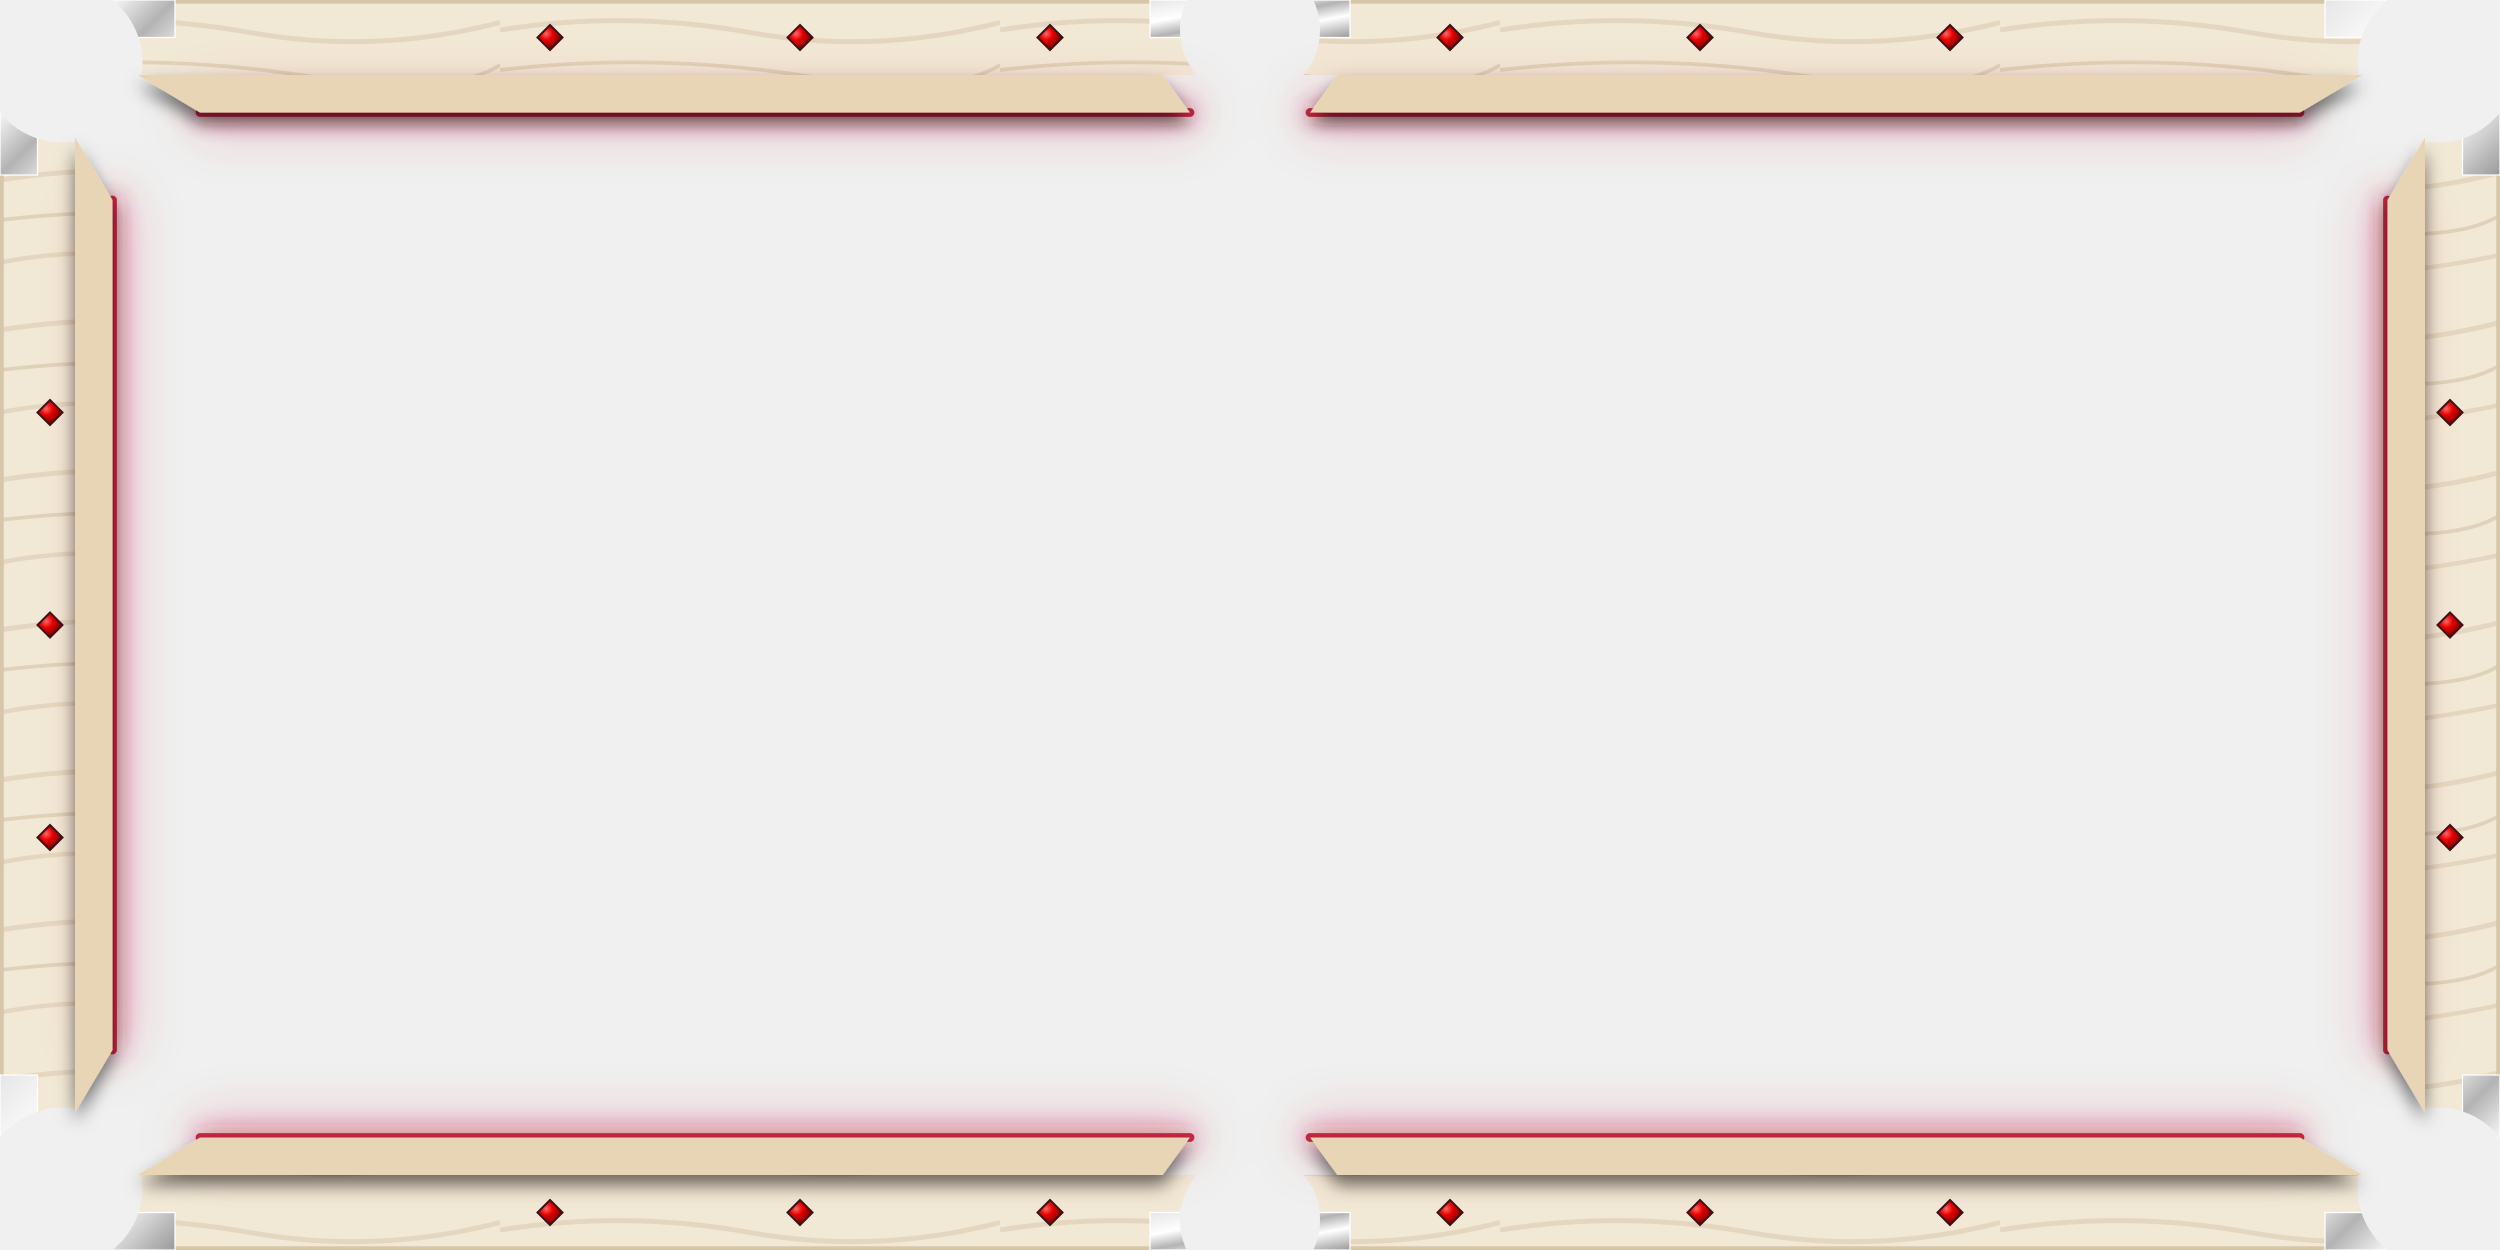
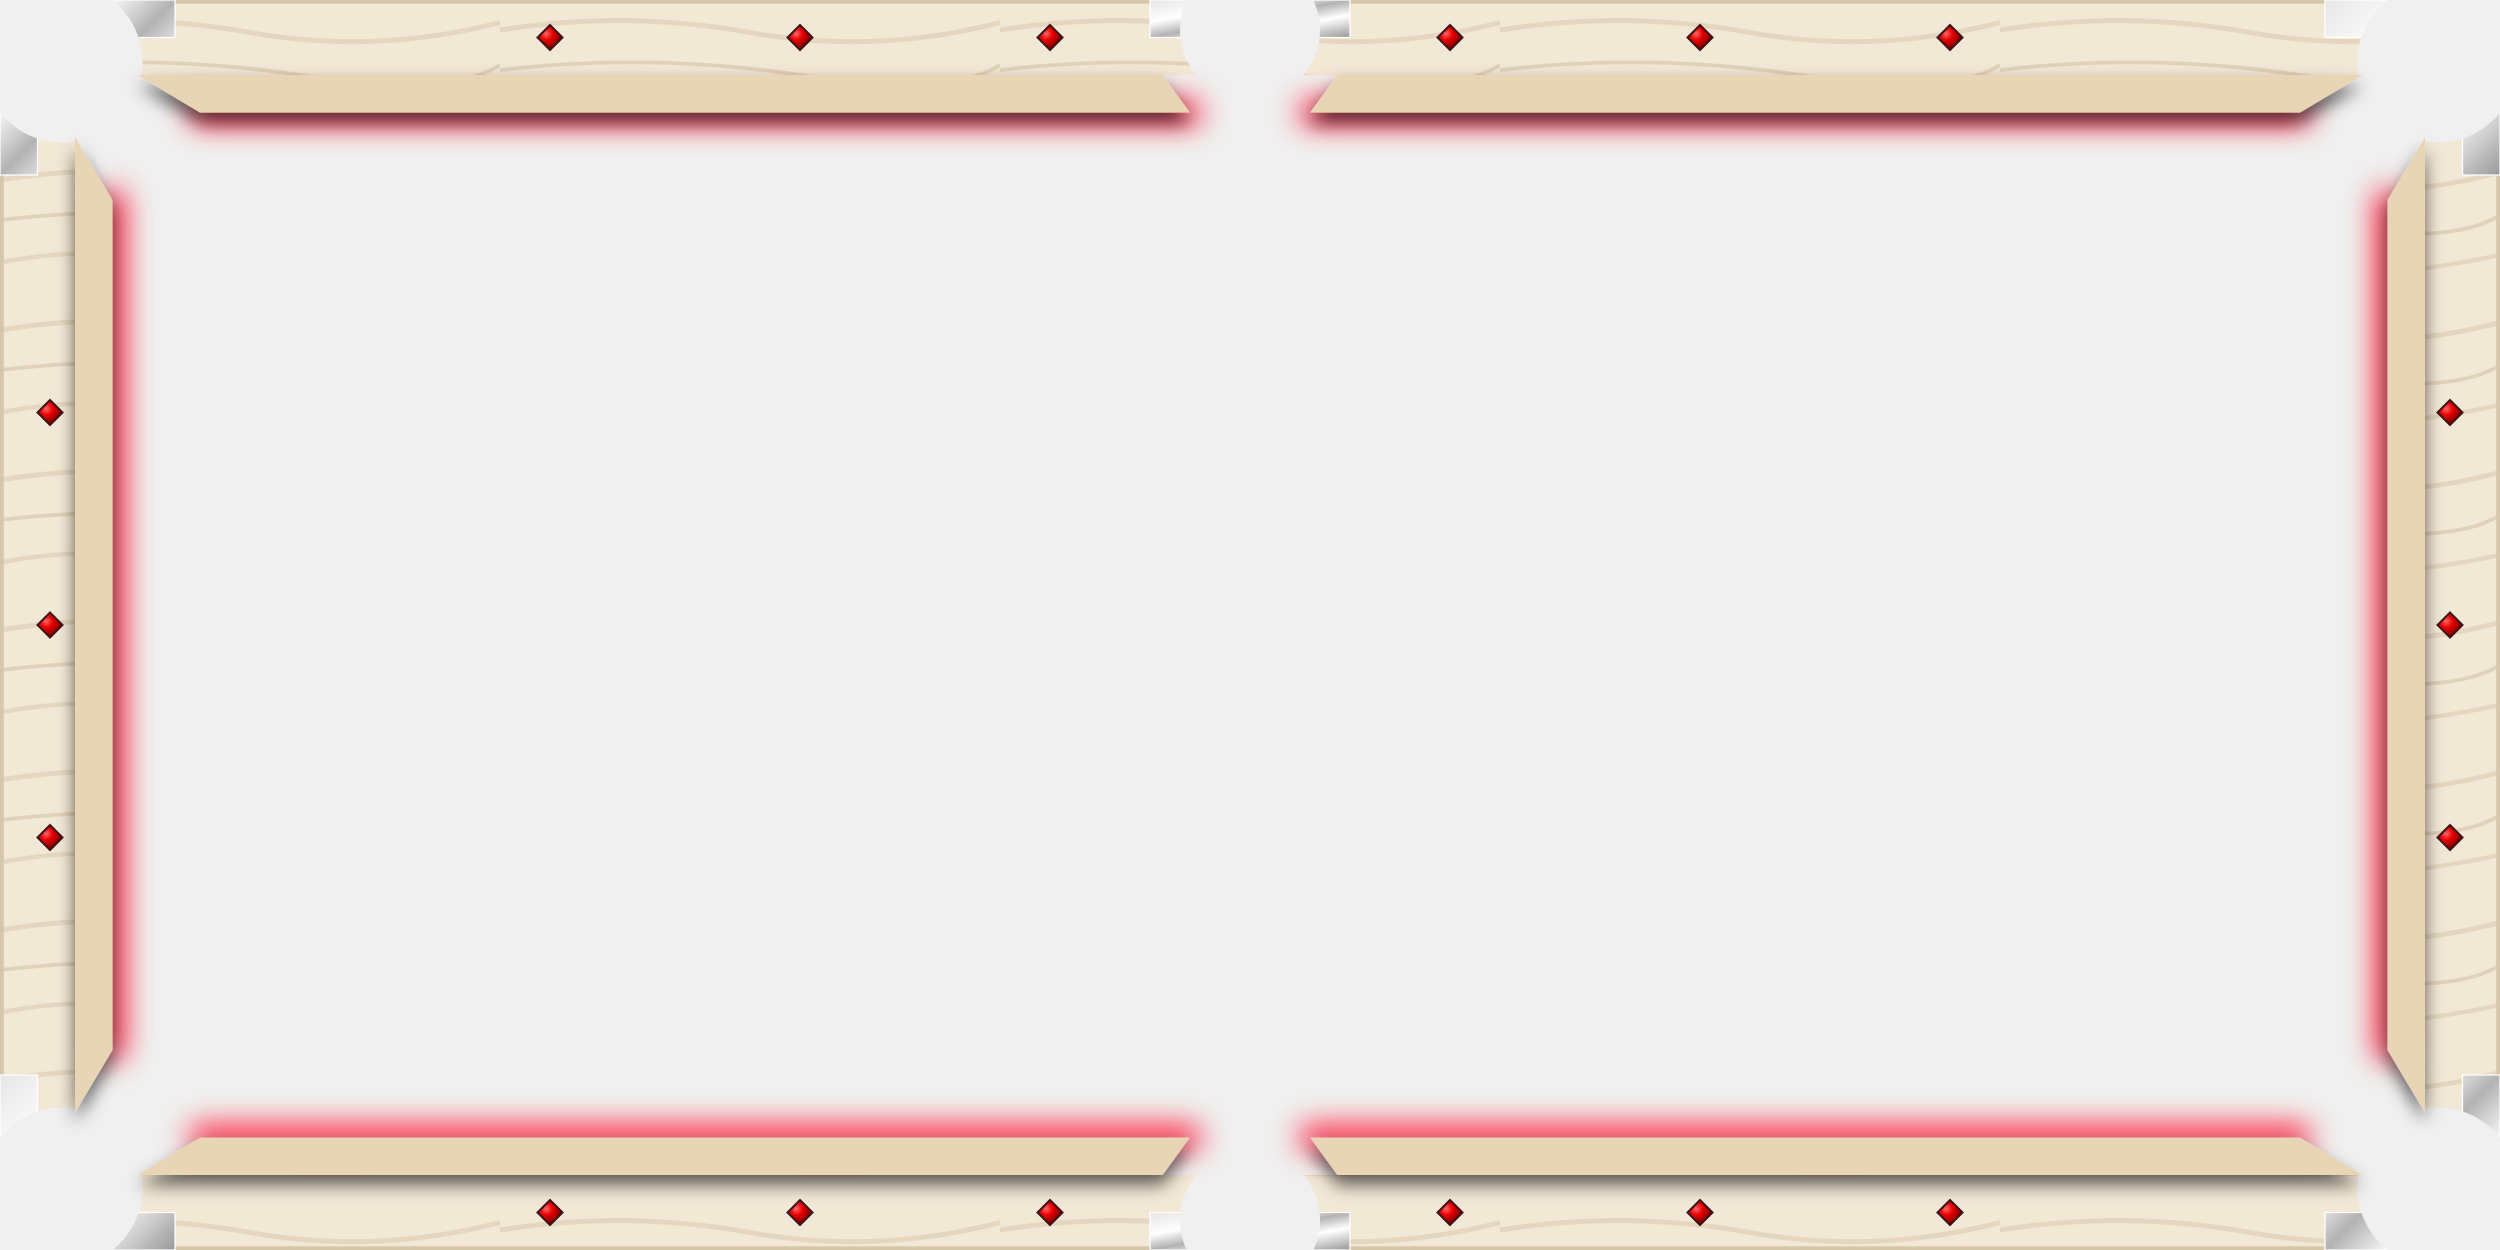
<svg xmlns="http://www.w3.org/2000/svg" viewBox="0 0 1000 500" width="100%" height="100%">
  <defs>
    <pattern id="whiteOak" patternUnits="userSpaceOnUse" width="200" height="60">
      <rect width="200" height="60" fill="#F2E8D6" />
      <path d="M0,12 Q50,4 100,13 T200,9" stroke="#E2D3B9" stroke-width="2" fill="none" opacity="0.8" />
      <path d="M0,28 Q60,21 120,30 T200,26" stroke="#D9C9AD" stroke-width="1.5" fill="none" opacity="0.7" />
      <path d="M0,45 Q40,37 90,46 T200,42" stroke="#E2D3B9" stroke-width="1.8" fill="none" opacity="0.8" />
    </pattern>
    <linearGradient id="polishedSilver" x1="0%" y1="0%" x2="100%" y2="100%">
      <stop offset="0%" stop-color="#e6e6e6" />
      <stop offset="30%" stop-color="#ffffff" />
      <stop offset="50%" stop-color="#b3b3b3" />
      <stop offset="70%" stop-color="#ffffff" />
      <stop offset="100%" stop-color="#999999" />
    </linearGradient>
    <radialGradient id="rubyGem" cx="35%" cy="35%" r="65%">
      <stop offset="0%" stop-color="#ff6666" />
      <stop offset="40%" stop-color="#e60000" />
      <stop offset="80%" stop-color="#990000" />
      <stop offset="100%" stop-color="#4d0000" />
    </radialGradient>
    <filter id="cushionShadow" x="-10%" y="-10%" width="120%" height="120%">
-       <feDropShadow dx="0" dy="4" stdDeviation="3.5" flood-color="#000" flood-opacity="0.55" />
+       <feDropShadow dx="0" dy="4" stdDeviation="3.5" flood-color="#000" flood-opacity="0.6" />
    </filter>
    <filter id="neonGlow" x="-20%" y="-20%" width="140%" height="140%">
-       <feGaussianBlur stdDeviation="5" result="blur1" />
-       <feGaussianBlur stdDeviation="10" result="blur2" />
-       <feMerge>
-         <feMergeNode in="blur2" />
-         <feMergeNode in="blur1" />
-         <feMergeNode in="SourceGraphic" />
-       </feMerge>
+       <feGaussianBlur stdDeviation="6" result="blur" />
    </filter>
    <mask id="frameMask">
      <rect x="0" y="0" width="1000" height="500" fill="white" />
      <rect x="30" y="30" width="940" height="440" fill="black" />
      <circle cx="25" cy="25" r="32" fill="black" />
      <circle cx="975" cy="25" r="32" fill="black" />
      <circle cx="25" cy="475" r="32" fill="black" />
      <circle cx="975" cy="475" r="32" fill="black" />
      <circle cx="500" cy="12" r="28" fill="black" />
      <circle cx="500" cy="488" r="28" fill="black" />
    </mask>
  </defs>
  <g mask="url(#frameMask)">
    <rect x="0" y="0" width="1000" height="500" rx="15" ry="15" fill="url(#whiteOak)" stroke="#D6C6AA" stroke-width="3" />
    <g fill="url(#polishedSilver)" stroke="#FFFFFF" stroke-width="0.5">
      <path d="M 0,70 L 15,70 L 15,15 L 70,15 L 70,0 L 15,0 Q 0,0 0,15 Z" />
      <path d="M 1000,70 L 985,70 L 985,15 L 930,15 L 930,0 L 985,0 Q 1000,0 1000,15 Z" />
      <path d="M 0,430 L 15,430 L 15,485 L 70,485 L 70,500 L 15,500 Q 0,500 0,485 Z" />
      <path d="M 1000,430 L 985,430 L 985,485 L 930,485 L 930,500 L 985,500 Q 1000,500 1000,485 Z" />
      <rect x="460" y="0" width="80" height="15" />
      <rect x="460" y="485" width="80" height="15" />
    </g>
  </g>
-   <g stroke="#C41E3A" stroke-width="3.5" stroke-linecap="round" filter="url(#neonGlow)" opacity="0.95">
+   <g stroke="#FF0022" stroke-width="9" stroke-linecap="round" filter="url(#neonGlow)">
    <line x1="80" y1="45" x2="476" y2="45" />
    <line x1="524" y1="45" x2="920" y2="45" />
    <line x1="80" y1="455" x2="476" y2="455" />
    <line x1="524" y1="455" x2="920" y2="455" />
    <line x1="45" y1="80" x2="45" y2="420" />
    <line x1="955" y1="80" x2="955" y2="420" />
  </g>
  <g fill="#E8D5B5" filter="url(#cushionShadow)">
    <polygon points="80,45 476,45 465,30 55,30" />
    <polygon points="524,45 920,45 945,30 535,30" />
    <polygon points="80,455 476,455 465,470 55,470" />
    <polygon points="524,455 920,455 945,470 535,470" />
    <polygon points="45,80 45,420 30,445 30,55" />
    <polygon points="955,80 955,420 970,445 970,55" />
  </g>
  <g fill="url(#rubyGem)" stroke="#3b1116" stroke-width="0.8">
    <polygon points="215,15 220,10 225,15 220,20" />
    <polygon points="315,15 320,10 325,15 320,20" />
    <polygon points="415,15 420,10 425,15 420,20" />
    <polygon points="575,15 580,10 585,15 580,20" />
    <polygon points="675,15 680,10 685,15 680,20" />
    <polygon points="775,15 780,10 785,15 780,20" />
    <polygon points="215,485 220,480 225,485 220,490" />
    <polygon points="315,485 320,480 325,485 320,490" />
    <polygon points="415,485 420,480 425,485 420,490" />
    <polygon points="575,485 580,480 585,485 580,490" />
    <polygon points="675,485 680,480 685,485 680,490" />
    <polygon points="775,485 780,480 785,485 780,490" />
    <polygon points="15,165 20,160 25,165 20,170" />
    <polygon points="15,250 20,245 25,250 20,255" />
    <polygon points="15,335 20,330 25,335 20,340" />
    <polygon points="975,165 980,160 985,165 980,170" />
    <polygon points="975,250 980,245 985,250 980,255" />
    <polygon points="975,335 980,330 985,335 980,340" />
  </g>
</svg>
